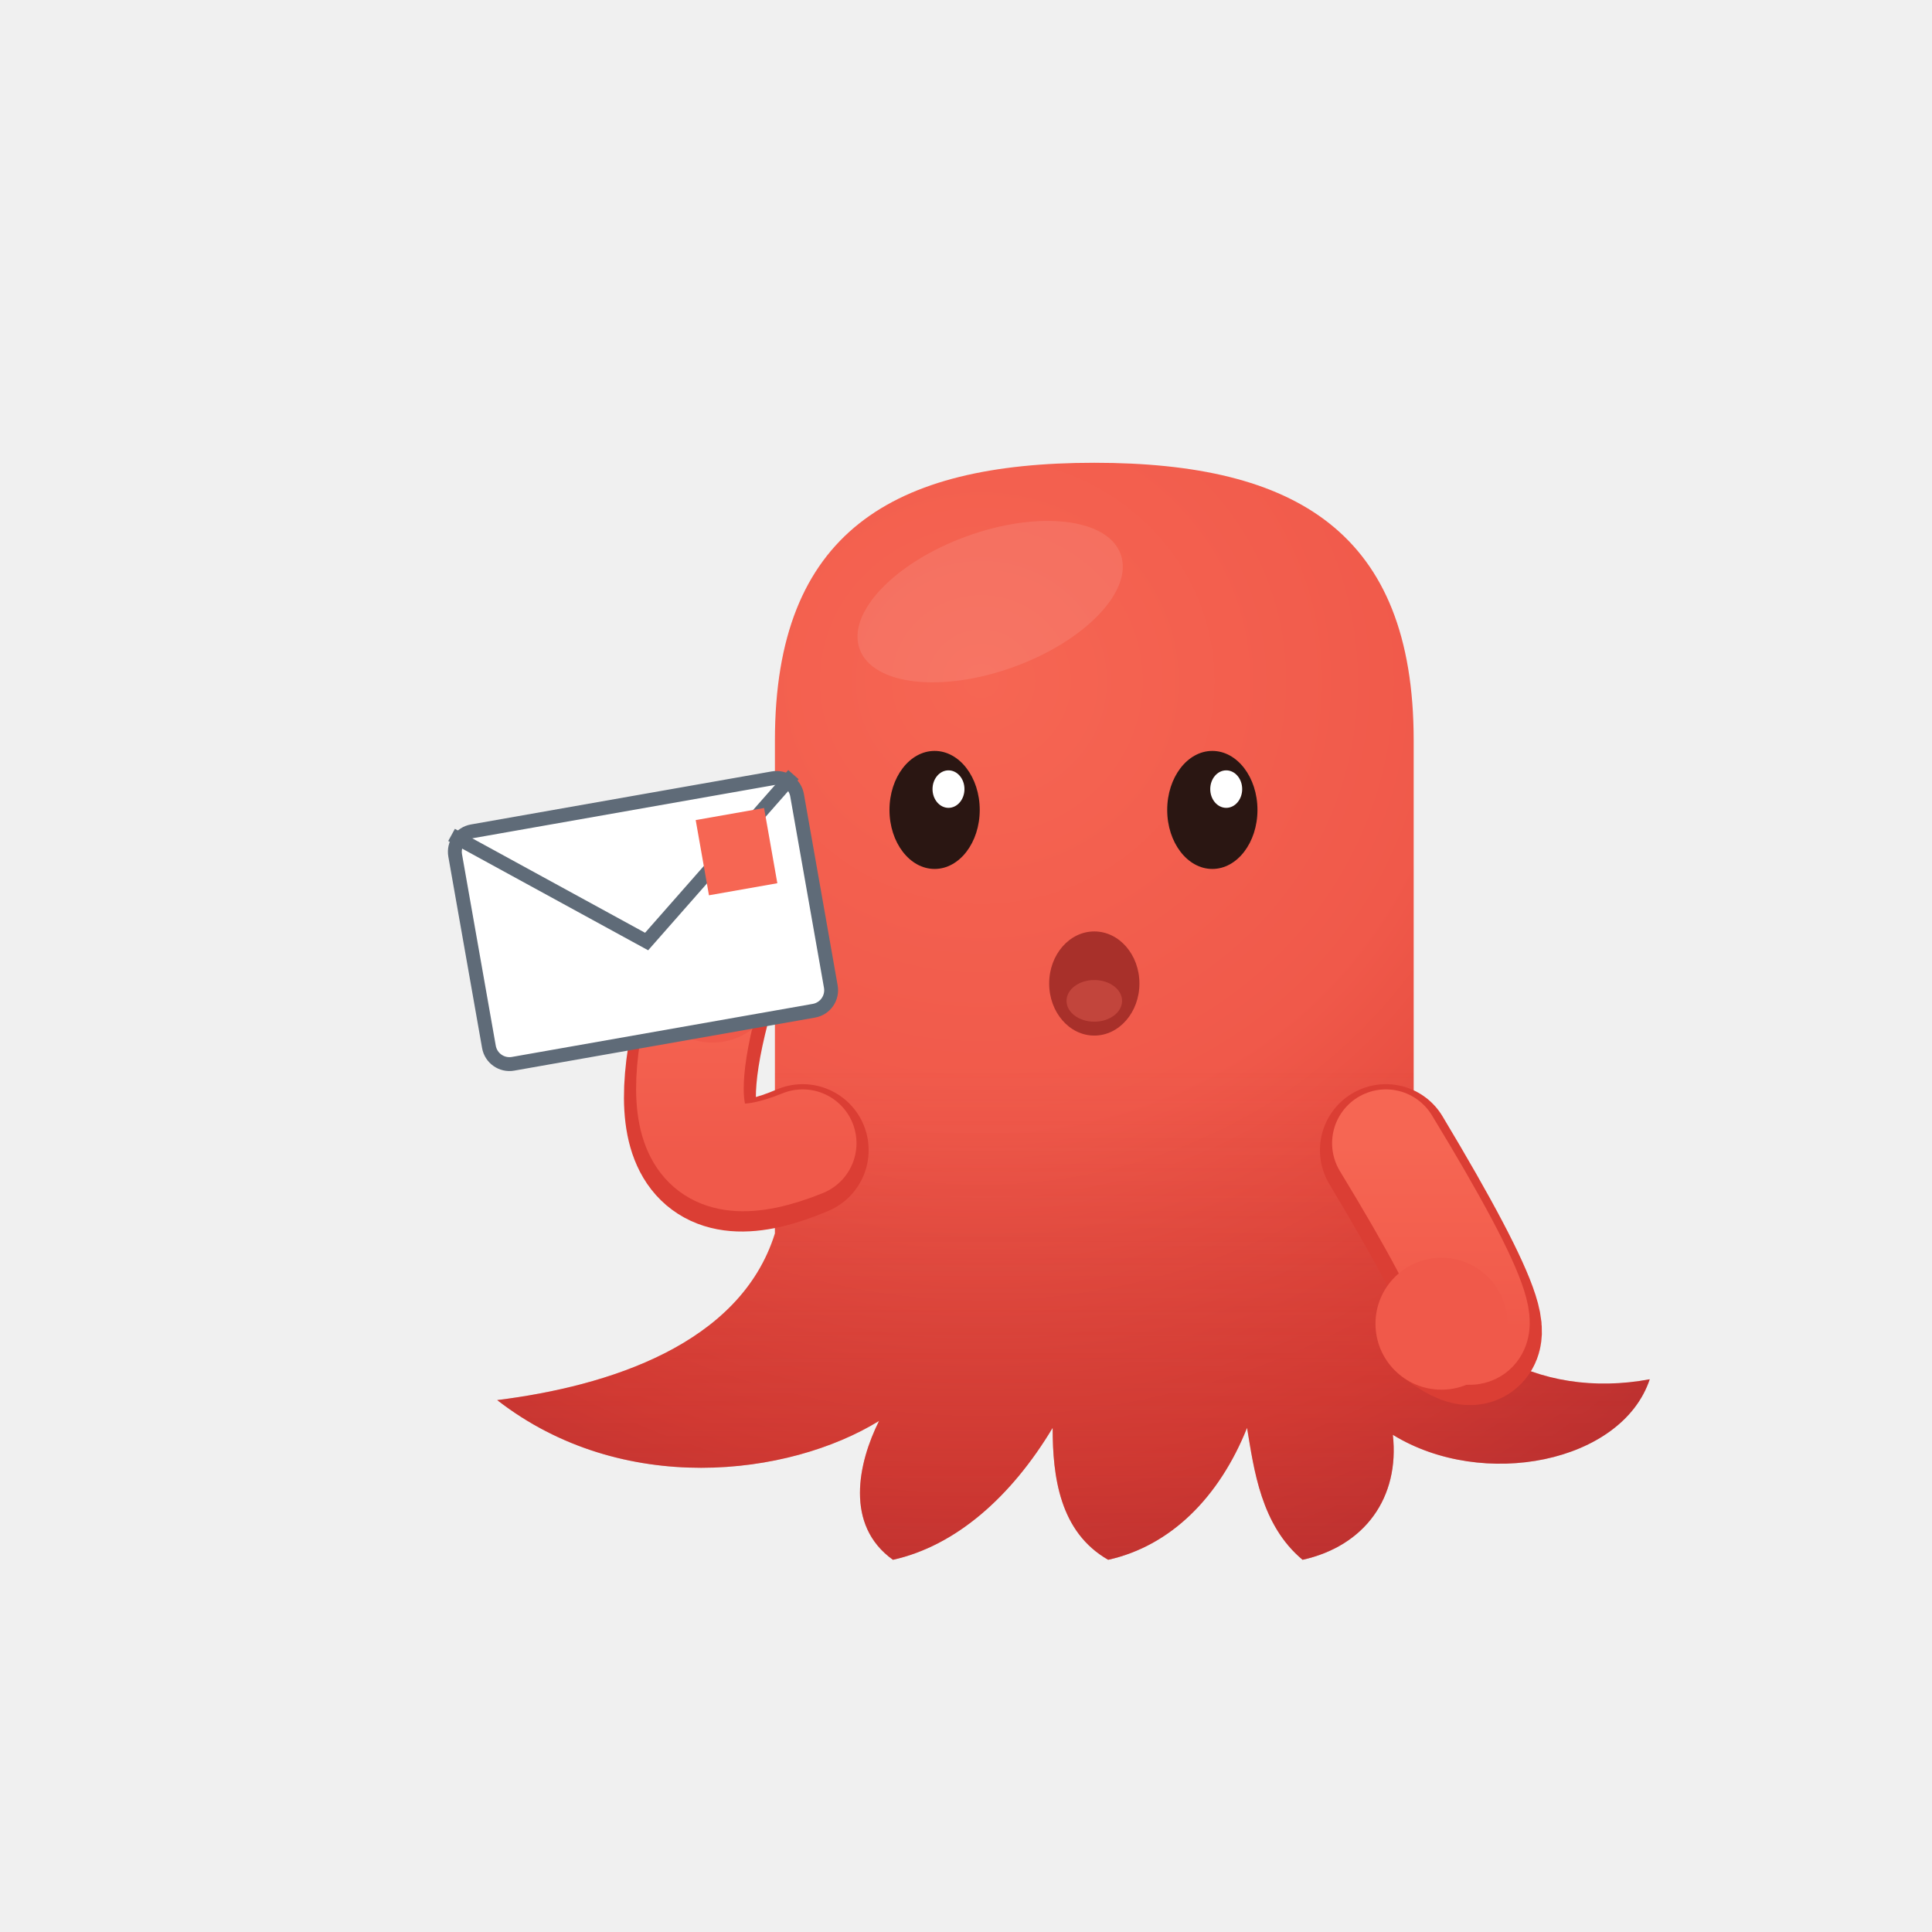
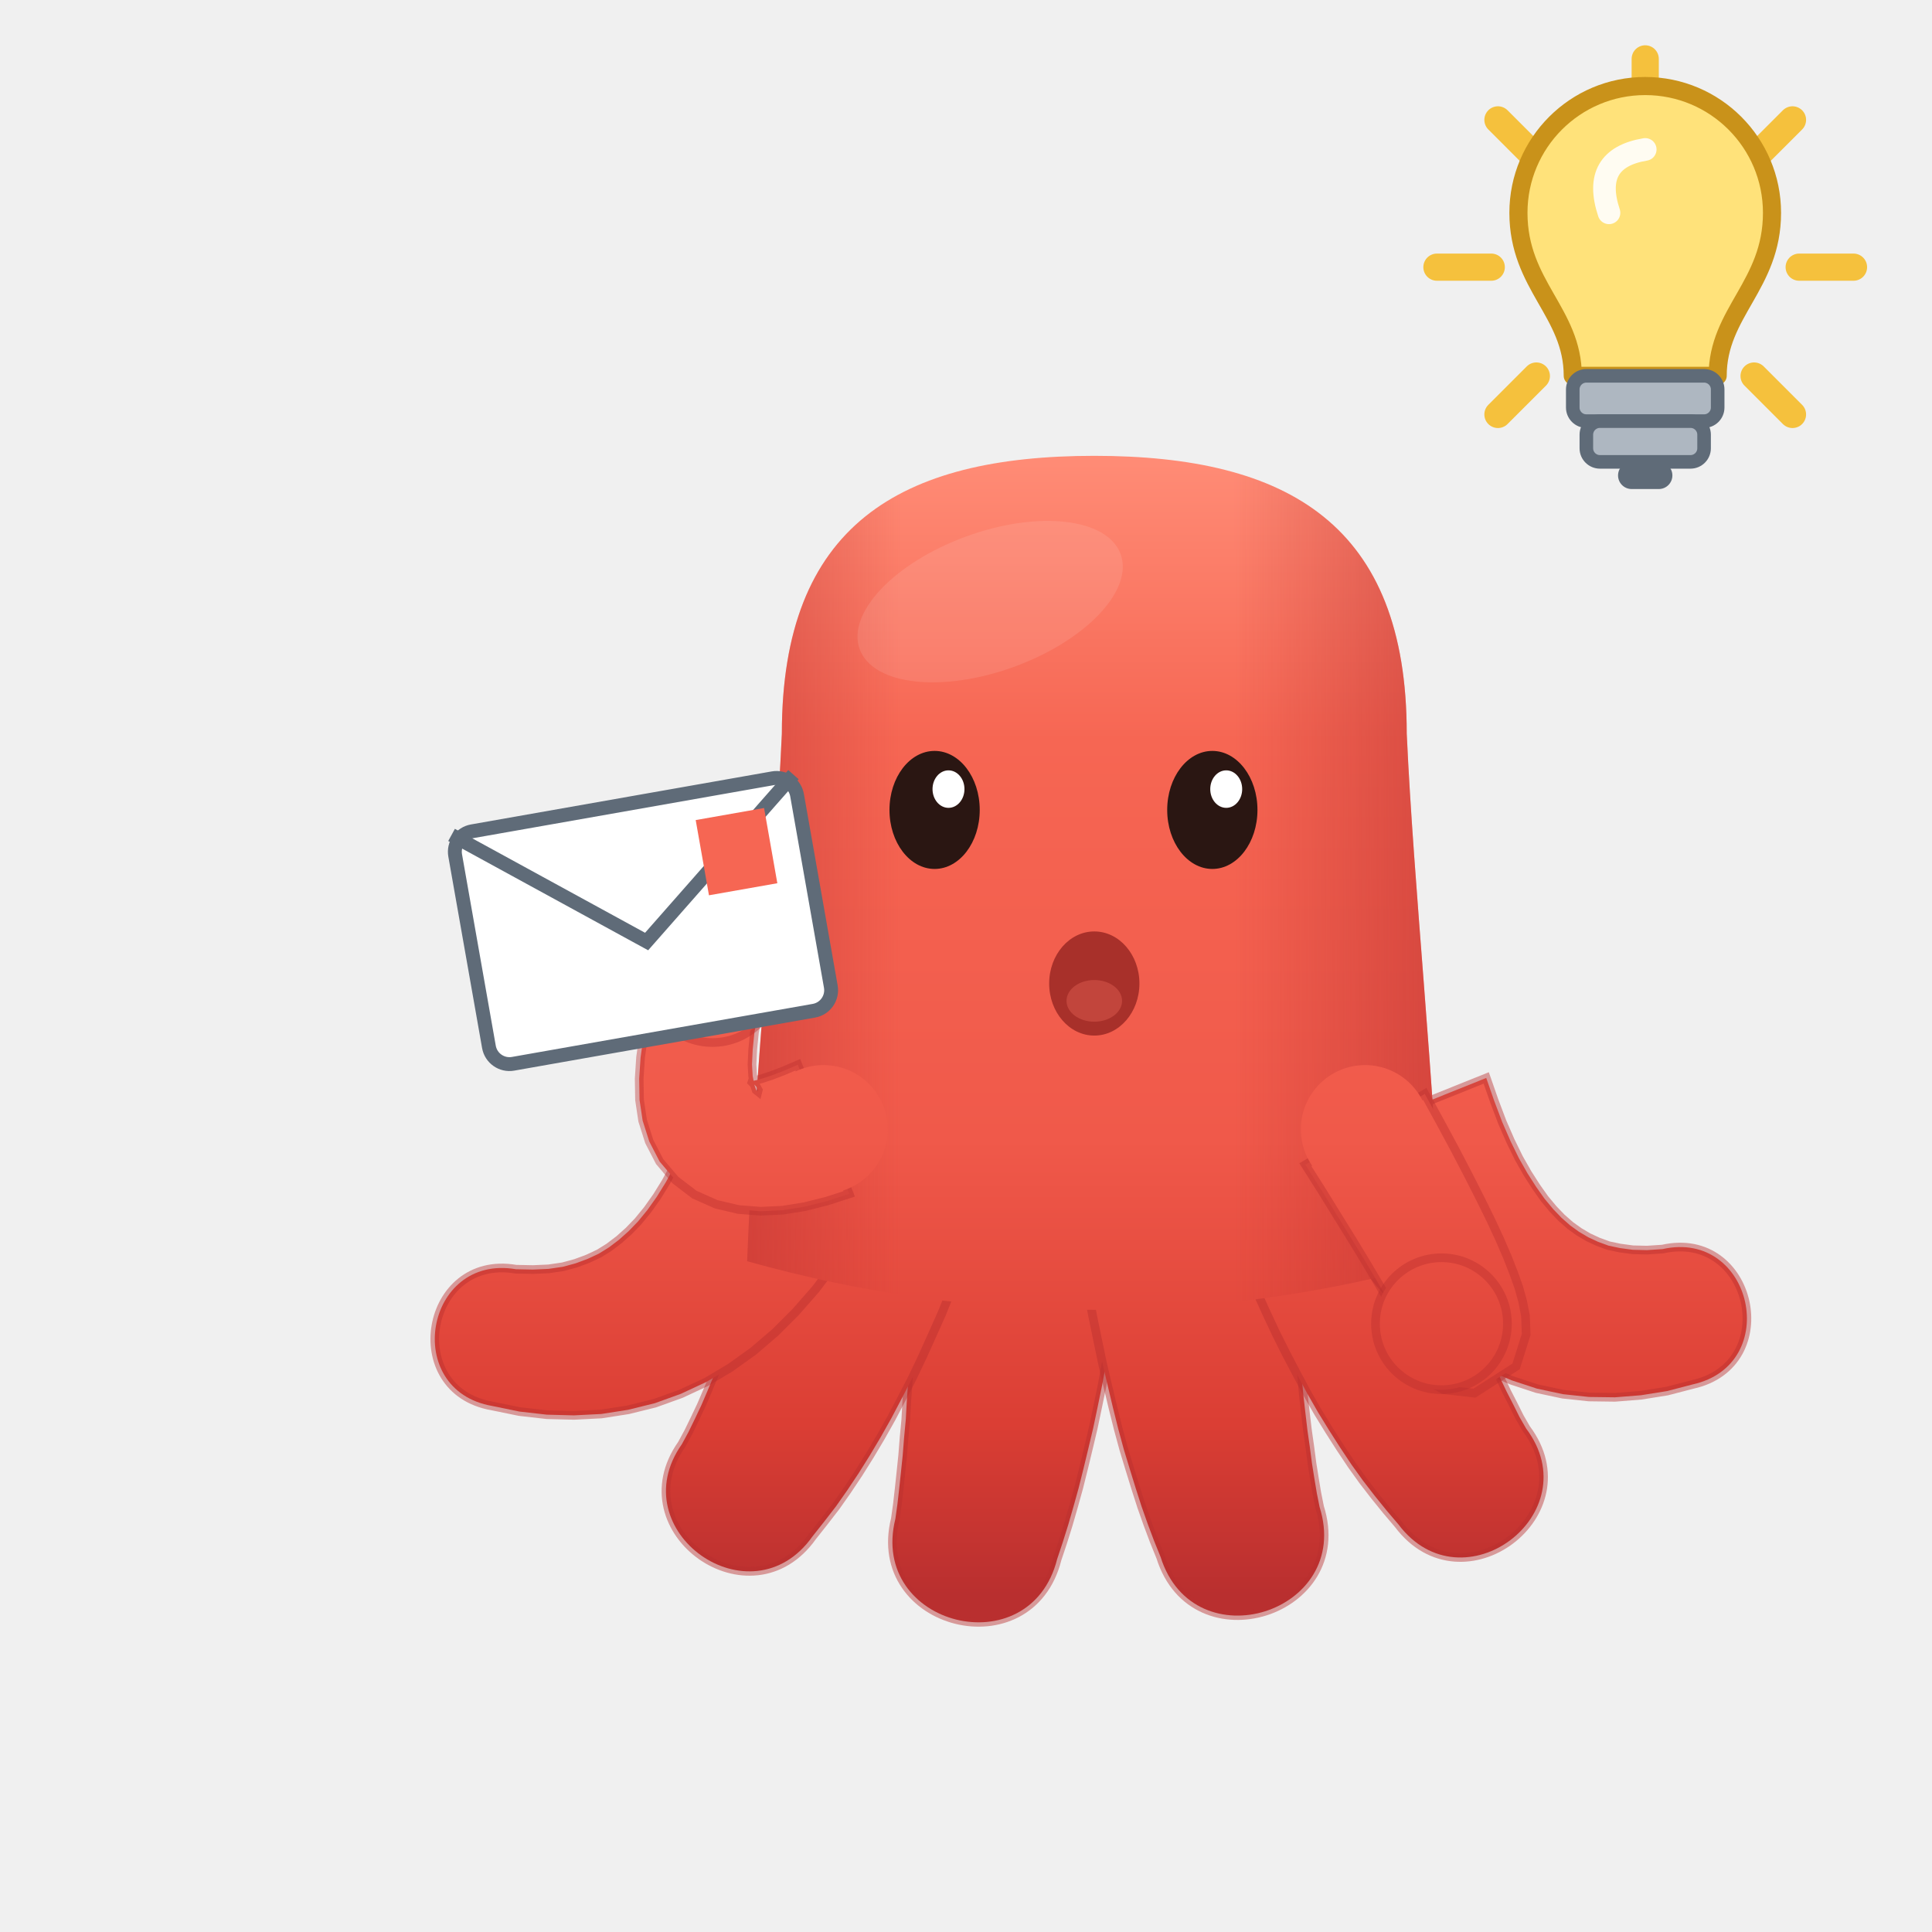
<svg xmlns="http://www.w3.org/2000/svg" viewBox="0 0 512 512" width="512" height="512">
  <defs>
-     <radialGradient id="bodyGrad" cx="0.42" cy="0.2" r="0.9">
-       <stop offset="0" stop-color="#F66653" />
-       <stop offset="0.45" stop-color="#F0594A" />
-       <stop offset="0.8" stop-color="#DB3E34" />
+     <linearGradient id="octoGrad" gradientUnits="userSpaceOnUse" x1="0" y1="-160" x2="0" y2="168">
+       <stop offset="0" stop-color="#FF8C76" />
+       <stop offset="0.25" stop-color="#F66653" />
+       <stop offset="0.6" stop-color="#F0594A" />
+       <stop offset="0.85" stop-color="#DB3E34" />
      <stop offset="1" stop-color="#B92F2F" />
-     </radialGradient>
-     <linearGradient id="hemShade" x1="0" y1="0" x2="0" y2="1">
-       <stop offset="0.55" stop-color="#B92F2F" stop-opacity="0" />
-       <stop offset="1" stop-color="#B92F2F" stop-opacity=".45" />
    </linearGradient>
-     <linearGradient id="armGrad" x1="0" y1="0" x2="0" y2="1">
-       <stop offset="0" stop-color="#F66653" />
-       <stop offset="1" stop-color="#F0594A" />
+     <linearGradient id="sideShade" x1="0" y1="0" x2="1" y2="0">
+       <stop offset="0" stop-color="#B92F2F" stop-opacity=".45" />
+       <stop offset="0.22" stop-color="#B92F2F" stop-opacity="0" />
+       <stop offset="0.7" stop-color="#B92F2F" stop-opacity="0" />
+       <stop offset="1" stop-color="#B92F2F" stop-opacity=".5" />
    </linearGradient>
  </defs>
  <g transform="translate(290 268) rotate(0) scale(0.92 0.92)">
-     <path d="M -92 64   L -92 -78 C -92 -138 -58 -158 0 -158 C 58 -158 92 -138 92 -78 L 92 64   C 98 96 128 112 160 106 C 152 130 112 138 86 122   C 88 140 78 154 60 158 C 48 148 46 132 44 120   C 36 140 22 154 4 158 C -10 150 -12 134 -12 120   C -24 140 -40 154 -58 158 C -72 148 -68 130 -62 118   C -88 134 -136 140 -172 112 C -140 108 -102 96 -92 64 Z" fill="url(#bodyGrad)" />
-     <path d="M -92 64   L -92 -78 C -92 -138 -58 -158 0 -158 C 58 -158 92 -138 92 -78 L 92 64   C 98 96 128 112 160 106 C 152 130 112 138 86 122   C 88 140 78 154 60 158 C 48 148 46 132 44 120   C 36 140 22 154 4 158 C -10 150 -12 134 -12 120   C -24 140 -40 154 -58 158 C -72 148 -68 130 -62 118   C -88 134 -136 140 -172 112 C -140 108 -102 96 -92 64 Z" fill="url(#hemShade)" />
+     <path d="M -52.0 38.2 L -52.0 46.0 L -52.0 53.5 L -52.1 60.8 L -52.2 67.9 L -52.3 74.9 L -52.5 81.6 L -52.7 88.1 L -53.0 94.4 L -53.3 100.5 L -53.6 106.4 L -54.0 112.1 L -54.3 117.6 L -54.8 122.9 L -55.2 128.0 L -55.7 132.8 L -56.2 137.5 L -56.7 141.9 L -57.3 146.2 C -65.0 177.1 -18.5 188.8 -10.7 157.8 L -9.1 153.0 L -7.5 147.9 L -6.0 142.7 L -4.5 137.3 L -3.1 131.7 L -1.7 125.9 L -0.3 120.0 L 1.0 113.8 L 2.3 107.5 L 3.5 100.9 L 4.7 94.2 L 5.9 87.3 L 7.0 80.2 L 8.0 72.9 L 9.1 65.4 L 10.1 57.7 L 11.0 49.8 L 12.0 41.8 Z" fill="url(#octoGrad)" stroke="#B92F2F" stroke-width="2.5" stroke-opacity=".45" />
+     <path d="M -7.9 42.7 L -6.7 50.7 L -5.6 58.6 L -4.3 66.3 L -3.1 73.7 L -1.8 81.0 L -0.4 88.1 L 1.0 94.9 L 2.4 101.6 L 3.9 108.0 L 5.4 114.3 L 6.9 120.3 L 8.5 126.2 L 10.2 131.8 L 11.9 137.3 L 13.6 142.6 L 15.4 147.7 L 17.2 152.5 L 19.1 157.2 C 28.7 187.7 74.5 173.2 64.9 142.8 L 64.1 138.8 L 63.4 134.6 L 62.7 130.2 L 62.1 125.6 L 61.4 120.7 L 60.8 115.6 L 60.2 110.3 L 59.7 104.7 L 59.1 99.0 L 58.6 93.0 L 58.2 86.8 L 57.7 80.4 L 57.4 73.8 L 57.0 66.9 L 56.7 59.8 L 56.4 52.6 L 56.1 45.1 L 55.9 37.3 Z" fill="url(#octoGrad)" stroke="#B92F2F" stroke-width="2.5" stroke-opacity=".45" />
+     <path d="M -88.0 28.1 L -89.5 35.3 L -91.0 42.3 L -92.5 49.1 L -94.1 55.6 L -95.7 62.0 L -97.4 68.1 L -99.1 74.0 L -100.7 79.7 L -102.5 85.2 L -104.2 90.5 L -106.0 95.5 L -107.8 100.3 L -109.6 105.0 L -111.4 109.3 L -113.2 113.5 L -115.1 117.5 L -116.9 121.2 L -118.8 124.7 C -136.4 149.7 -98.9 176.3 -81.2 151.3 L -77.8 147.0 L -74.4 142.6 L -71.1 137.9 L -67.9 133.1 L -64.7 128.0 L -61.6 122.8 L -58.5 117.3 L -55.5 111.6 L -52.5 105.8 L -49.6 99.7 L -46.8 93.5 L -43.9 87.0 L -41.2 80.3 L -38.5 73.4 L -35.8 66.4 L -33.2 59.1 L -30.6 51.6 L -28.0 43.9 Z" fill="url(#octoGrad)" stroke="#B92F2F" stroke-width="2.5" stroke-opacity=".45" />
+     <path d="M 32.3 45.0 L 35.1 52.4 L 37.9 59.6 L 40.7 66.7 L 43.6 73.5 L 46.5 80.1 L 49.4 86.5 L 52.3 92.7 L 55.3 98.7 L 58.4 104.6 L 61.4 110.2 L 64.5 115.6 L 67.7 120.8 L 70.9 125.8 L 74.1 130.6 L 77.4 135.2 L 80.8 139.6 L 84.2 143.8 L 87.6 147.8 C 106.0 172.3 142.8 144.7 124.4 120.2 L 122.5 116.9 L 120.7 113.3 L 118.8 109.6 L 116.9 105.6 L 115.1 101.4 L 113.2 97.0 L 111.3 92.4 L 109.5 87.5 L 107.6 82.4 L 105.8 77.2 L 104.0 71.6 L 102.2 65.9 L 100.4 60.0 L 98.6 53.8 L 96.8 47.4 L 95.1 40.8 L 93.4 34.0 L 91.7 27.0 Z" fill="url(#octoGrad)" stroke="#B92F2F" stroke-width="2.5" stroke-opacity=".45" />
+     <path d="M -111.1 19.7 L -113.4 26.8 L -115.8 33.2 L -118.3 39.1 L -120.8 44.4 L -123.4 49.2 L -126.0 53.4 L -128.7 57.2 L -131.4 60.5 L -134.1 63.3 L -136.9 65.8 L -139.8 68.0 L -142.7 69.8 L -145.9 71.3 L -149.4 72.6 L -153.1 73.6 L -157.2 74.2 L -161.7 74.4 L -166.6 74.3 C -192.8 69.8 -199.6 109.2 -173.4 113.7 L -165.6 115.3 L -157.7 116.2 L -149.9 116.4 L -142.0 116.0 L -134.3 114.8 L -126.6 112.9 L -119.1 110.2 L -111.8 106.8 L -104.9 102.7 L -98.2 97.9 L -91.9 92.5 L -86.0 86.6 L -80.3 80.1 L -75.0 73.1 L -70.1 65.6 L -65.4 57.6 L -61.0 49.2 L -56.9 40.3 Z" fill="url(#octoGrad)" stroke="#B92F2F" stroke-width="2.5" stroke-opacity=".45" />
+     <path d="M 59.1 40.8 L 63.2 49.2 L 67.6 57.2 L 72.2 64.7 L 77.1 71.8 L 82.3 78.4 L 87.8 84.5 L 93.7 90.1 L 99.9 95.1 L 106.4 99.5 L 113.2 103.3 L 120.2 106.3 L 127.5 108.7 L 135.0 110.3 L 142.5 111.1 L 150.0 111.2 L 157.5 110.6 L 165.0 109.4 L 172.3 107.5 C 198.3 101.8 189.6 62.7 163.7 68.5 L 159.2 68.8 L 155.1 68.7 L 151.4 68.2 L 148.1 67.5 L 145.1 66.4 L 142.3 65.1 L 139.6 63.5 L 137.1 61.7 L 134.6 59.5 L 132.2 57.0 L 129.7 54.0 L 127.3 50.6 L 124.8 46.7 L 122.3 42.3 L 119.9 37.4 L 117.5 31.9 L 115.2 25.8 L 112.9 19.2 Z" fill="url(#octoGrad)" stroke="#B92F2F" stroke-width="2.5" stroke-opacity=".45" />
+     <path d="M -100 72 C -98 20 -92 -36 -90 -80 C -90 -140 -56 -160 0 -160   C 56 -160 90 -140 90 -80 C 92 -36 98 20 100 72 Q 0 100 -100 72 Z" fill="url(#octoGrad)" />
+     <path d="M -100 72 C -98 20 -92 -36 -90 -80 C -90 -140 -56 -160 0 -160   C 56 -160 90 -140 90 -80 C 92 -36 98 20 100 72 Q 0 100 -100 72 Z" fill="url(#sideShade)" />
    <ellipse cx="-30" cy="-118" rx="40" ry="20" fill="#fff" opacity=".10" transform="rotate(-20 -30 -118)" />
    <ellipse cx="-46" cy="-58" rx="13" ry="17" fill="#2A1612" />
    <ellipse cx="-42" cy="-64" rx="4.6" ry="5.4" fill="#FFFFFF" />
    <ellipse cx="34" cy="-58" rx="13" ry="17" fill="#2A1612" />
    <ellipse cx="38" cy="-64" rx="4.6" ry="5.4" fill="#FFFFFF" />
    <ellipse cx="0" cy="-8" rx="13" ry="15" fill="#A8302A" />
    <ellipse cx="0" cy="-3" rx="8" ry="6" fill="#C2453C" />
-     <path d="M -84 40 Q -131 60 -110 -10" fill="none" stroke="#DB3E34" stroke-width="38" stroke-linecap="round" />
-     <path d="M -84 38 Q -131 57 -110 -12" fill="none" stroke="url(#armGrad)" stroke-width="31" stroke-linecap="round" />
-     <circle cx="-110" cy="-10" r="19" fill="#F0594A" />
-     <path d="M 84 40 Q 126 110 100 90" fill="none" stroke="#DB3E34" stroke-width="38" stroke-linecap="round" />
-     <path d="M 84 38 Q 126 107 100 88" fill="none" stroke="url(#armGrad)" stroke-width="31" stroke-linecap="round" />
-     <circle cx="100" cy="90" r="19" fill="#F0594A" />
+     <path d="M -85.4 15.4 L -89.6 17.2 L -93.0 18.5 L -95.7 19.4 L -97.6 19.9 L -98.5 20.1 L -98.6 20.4 L -98.1 20.9 L -97.3 21.8 L -96.8 22.7 L -96.9 23.1 L -97.4 22.7 L -97.9 21.2 L -98.4 18.7 L -98.6 15.3 L -98.4 11.1 L -97.9 6.1 L -96.9 0.4 L -95.6 -5.9 C -90.2 -25.1 -119.0 -33.3 -124.4 -14.1 L -126.6 -6.7 L -128.4 0.3 L -129.8 6.9 L -130.7 13.3 L -131.1 19.4 L -131.0 25.5 L -130.1 31.5 L -128.2 37.5 L -125.2 43.3 L -120.7 48.6 L -115.2 52.8 L -108.9 55.6 L -102.5 57.1 L -96.1 57.6 L -89.8 57.3 L -83.5 56.3 L -77.1 54.7 L -70.6 52.6 Z" fill="url(#octoGrad)" stroke="#B92F2F" stroke-width="2.5" stroke-opacity=".4" />
+     <circle cx="-78" cy="34" r="18.5" fill="url(#octoGrad)" />
+     <circle cx="-110" cy="-10" r="19" fill="url(#octoGrad)" stroke="#B92F2F" stroke-width="2.5" stroke-opacity=".4" />
+     <path d="M 60.8 44.2 L 65.8 52.1 L 70.3 59.4 L 74.4 66.0 L 78.1 72.1 L 81.3 77.5 L 84.1 82.3 L 86.4 86.4 L 88.3 89.8 L 89.7 92.4 L 90.6 94.0 L 91.0 94.3 L 91.1 92.2 L 93.6 85.1 L 104.2 78.3 L 110.9 79.0 L 112.3 79.9 L 111.6 79.8 L 109.8 78.7 C 94.8 65.6 75.1 88.2 90.2 101.3 L 93.1 104.1 L 96.2 106.6 L 100.6 109.0 L 109.5 110.0 L 121.5 102.3 L 124.4 93.1 L 124.2 87.7 L 123.4 83.6 L 122.3 79.6 L 120.8 75.4 L 119.0 70.8 L 116.8 65.7 L 114.2 60.1 L 111.2 54.0 L 107.8 47.3 L 104.0 40.0 L 99.8 32.2 L 95.2 23.8 Z" fill="url(#octoGrad)" stroke="#B92F2F" stroke-width="2.5" stroke-opacity=".4" />
+     <circle cx="78" cy="34" r="18.5" fill="url(#octoGrad)" />
+     <circle cx="100" cy="90" r="19" fill="url(#octoGrad)" stroke="#B92F2F" stroke-width="2.5" stroke-opacity=".4" />
    <g transform="rotate(-10 -130 -26)">
      <rect x="-180" y="-60" width="100" height="68" rx="6" fill="#fff" stroke="#5F6B78" stroke-width="4" />
      <path d="M -180 -60 L -130 -20 L -80 -60" fill="none" stroke="#5F6B78" stroke-width="4" />
      <rect x="-110" y="-52" width="20" height="22" fill="#F66653" />
    </g>
  </g>
+   <g transform="translate(436 78) scale(1.2)">
+     <path d="M 0 -40 L 0 -52" stroke="#F5C13D" stroke-width="6" stroke-linecap="round" transform="rotate(-90 0 -6)" />
+     <path d="M 0 -40 L 0 -52" stroke="#F5C13D" stroke-width="6" stroke-linecap="round" transform="rotate(-45 0 -6)" />
+     <path d="M 0 -40 L 0 -52" stroke="#F5C13D" stroke-width="6" stroke-linecap="round" transform="rotate(0 0 -6)" />
+     <path d="M 0 -40 L 0 -52" stroke="#F5C13D" stroke-width="6" stroke-linecap="round" transform="rotate(45 0 -6)" />
+     <path d="M 0 -40 L 0 -52" stroke="#F5C13D" stroke-width="6" stroke-linecap="round" transform="rotate(90 0 -6)" />
+     <path d="M 0 -40 L 0 -52" stroke="#F5C13D" stroke-width="6" stroke-linecap="round" transform="rotate(135 0 -6)" />
+     <path d="M 0 -40 L 0 -52" stroke="#F5C13D" stroke-width="6" stroke-linecap="round" transform="rotate(225 0 -6)" />
+     <path d="M -16 18 C -16 4 -28 -2 -28 -18 A 28 28 0 1 1 28 -18 C 28 -2 16 4 16 18 Z" fill="#FFE27A" stroke="#C9921A" stroke-width="4" stroke-linejoin="round" />
+     <path d="M -8 -18 Q -12 -30 0 -32" stroke="#fff" stroke-width="5" fill="none" stroke-linecap="round" opacity=".9" />
+     <rect x="-16" y="18" width="32" height="10" rx="3" fill="#AEB7C1" stroke="#5F6B78" stroke-width="3" />
+     <rect x="-13" y="28" width="26" height="9" rx="3" fill="#AEB7C1" stroke="#5F6B78" stroke-width="3" />
+     <rect x="-6" y="37" width="12" height="6" rx="3" fill="#5F6B78" />
+   </g>
</svg>
